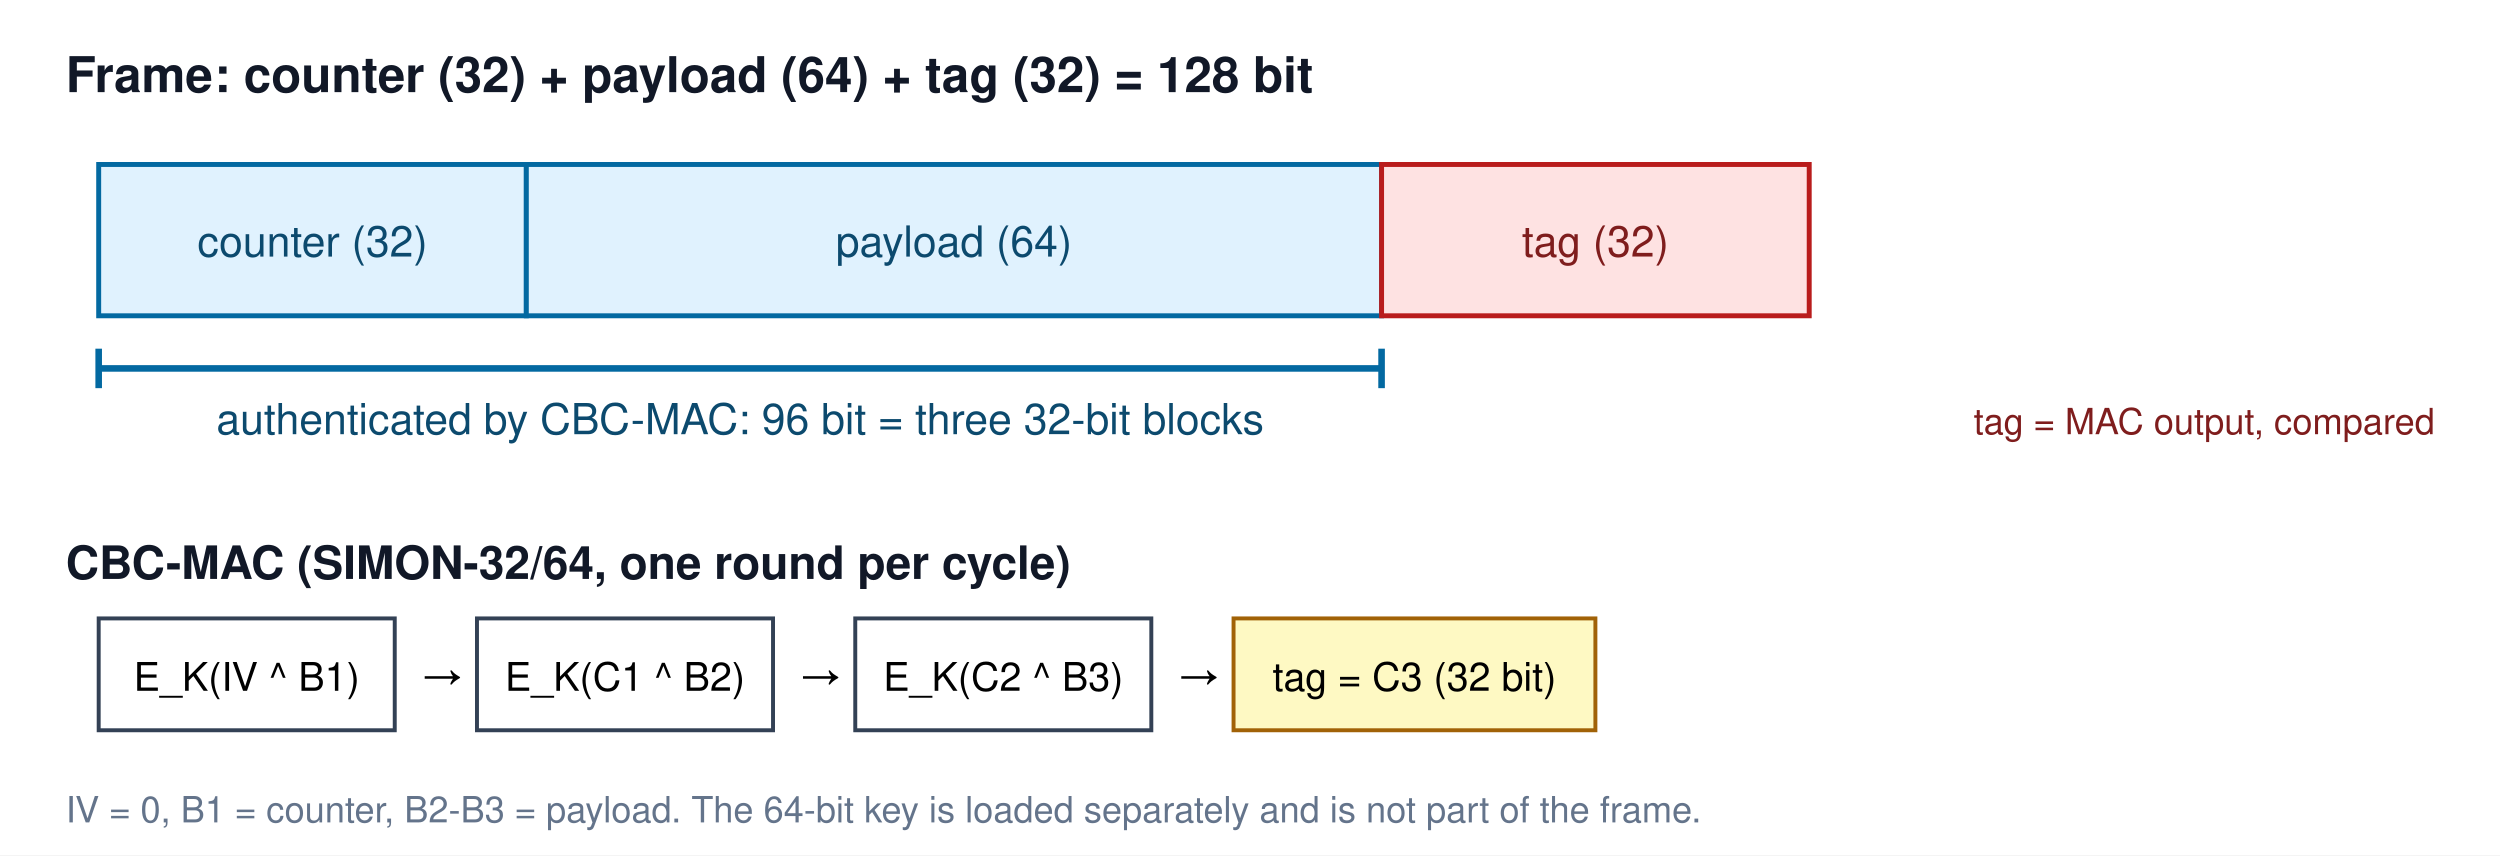
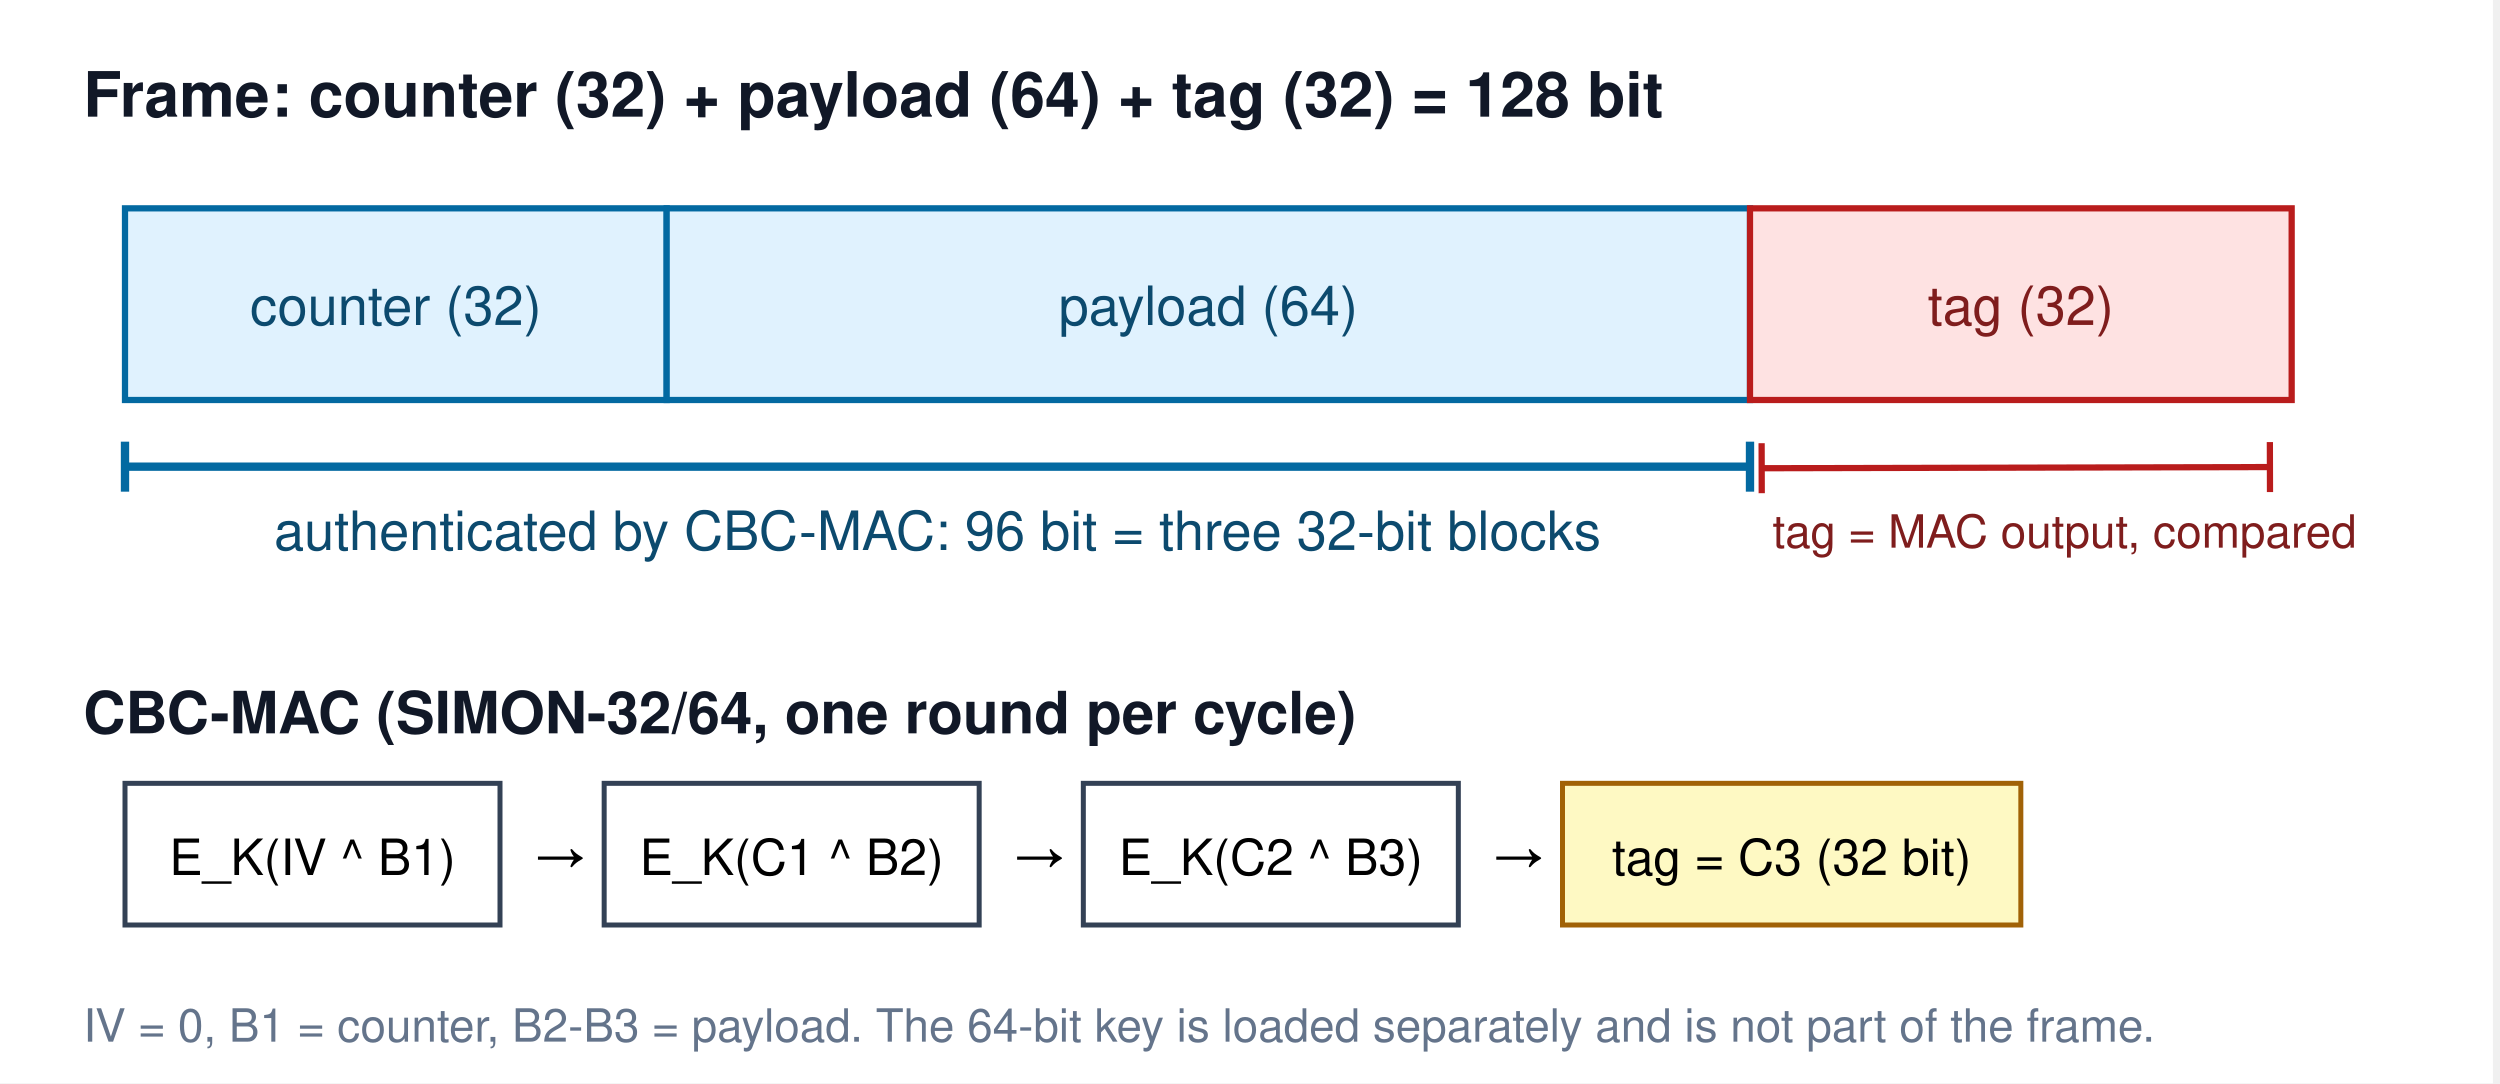
- <svg xmlns="http://www.w3.org/2000/svg" viewBox="0 0 760 260" font-family="Helvetica, Arial, sans-serif">
-   <rect x="0" y="0" width="760" height="260" fill="#ffffff" />
-   <text x="20" y="28" font-size="15" font-weight="700" fill="#111827">Frame: counter (32) + payload (64) + tag (32) = 128 bit</text>
-   <rect x="30" y="50" width="130" height="46" fill="#e0f2fe" stroke="#0369a1" stroke-width="1.5" />
-   <rect x="160" y="50" width="260" height="46" fill="#e0f2fe" stroke="#0369a1" stroke-width="1.5" />
-   <rect x="420" y="50" width="130" height="46" fill="#fee2e2" stroke="#b91c1c" stroke-width="1.5" />
-   <text x="95" y="78" font-size="13" text-anchor="middle" fill="#0c4a6e">counter (32)</text>
-   <text x="290" y="78" font-size="13" text-anchor="middle" fill="#0c4a6e">payload (64)</text>
-   <text x="485" y="78" font-size="13" text-anchor="middle" fill="#7f1d1d">tag (32)</text>
-   <line x1="30" y1="112" x2="420" y2="112" stroke="#0369a1" stroke-width="2" />
-   <line x1="30" y1="106" x2="30" y2="118" stroke="#0369a1" stroke-width="2" />
-   <line x1="420" y1="106" x2="420" y2="118" stroke="#0369a1" stroke-width="2" />
-   <text x="225" y="132" font-size="13" text-anchor="middle" fill="#0c4a6e">authenticated by CBC-MAC: 96 bit = three 32-bit blocks</text>
-   <text x="600" y="132" font-size="11" fill="#7f1d1d">tag = MAC output, compared</text>
-   <text x="20" y="176" font-size="14" font-weight="700" fill="#111827">CBC-MAC (SIMON-32/64, one round per cycle)</text>
-   <rect x="30" y="188" width="90" height="34" fill="#ffffff" stroke="#334155" stroke-width="1.2" />
-   <text x="75" y="210" font-size="12" text-anchor="middle">E_K(IV ^ B1)</text>
-   <text x="128" y="210" font-size="13">→</text>
-   <rect x="145" y="188" width="90" height="34" fill="#ffffff" stroke="#334155" stroke-width="1.2" />
-   <text x="190" y="210" font-size="12" text-anchor="middle">E_K(C1 ^ B2)</text>
-   <text x="243" y="210" font-size="13">→</text>
-   <rect x="260" y="188" width="90" height="34" fill="#ffffff" stroke="#334155" stroke-width="1.2" />
-   <text x="305" y="210" font-size="12" text-anchor="middle">E_K(C2 ^ B3)</text>
-   <text x="358" y="210" font-size="13">→</text>
-   <rect x="375" y="188" width="110" height="34" fill="#fef9c3" stroke="#a16207" stroke-width="1.2" />
-   <text x="430" y="210" font-size="12" text-anchor="middle">tag = C3 (32 bit)</text>
-   <text x="20" y="250" font-size="11" fill="#64748b">IV = 0, B1 = counter, B2-B3 = payload. The 64-bit key is loaded separately and is not part of the frame.</text>
+ <svg xmlns="http://www.w3.org/2000/svg" viewBox="0 0 600 260" font-family="Helvetica, Arial, sans-serif" version="1.1" id="svg18" width="600" height="260">
+   <defs id="defs18">
+     <marker style="overflow:visible" id="marker19" refX="0" refY="0" orient="auto" markerWidth="1" markerHeight="1" viewBox="0 0 1 1" preserveAspectRatio="xMidYMid">
+       <path style="fill:none;stroke:context-stroke;stroke-width:1" d="M 0,4 V -4" id="path19" />
+     </marker>
+     <marker style="overflow:visible" id="Stop" refX="0" refY="0" orient="auto" markerWidth="1" markerHeight="1" viewBox="0 0 1 1" preserveAspectRatio="xMidYMid">
+       <path style="fill:none;stroke:context-stroke;stroke-width:1" d="M 0,4 V -4" id="path23" />
+     </marker>
+   </defs>
+   <rect x="0" y="0" width="598.304" height="260" fill="#ffffff" id="rect1" style="stroke-width:0.887" />
+   <text x="20" y="28" font-size="15px" font-weight="700" fill="#111827" id="text1">Frame: counter (32) + payload (64) + tag (32) = 128 bit</text>
+   <rect x="30" y="50" width="130" height="46" fill="#e0f2fe" stroke="#0369a1" stroke-width="1.5" id="rect2" />
+   <rect x="160" y="50" width="260" height="46" fill="#e0f2fe" stroke="#0369a1" stroke-width="1.5" id="rect3" />
+   <rect x="420" y="50" width="130" height="46" fill="#fee2e2" stroke="#b91c1c" stroke-width="1.5" id="rect4" />
+   <text x="95" y="78" font-size="13px" text-anchor="middle" fill="#0c4a6e" id="text4">counter (32)</text>
+   <text x="290" y="78" font-size="13px" text-anchor="middle" fill="#0c4a6e" id="text5">payload (64)</text>
+   <text x="485" y="78" font-size="13px" text-anchor="middle" fill="#7f1d1d" id="text6">tag (32)</text>
+   <line x1="30" y1="112" x2="420" y2="112" stroke="#0369a1" stroke-width="2" id="line6" />
+   <line x1="30" y1="106" x2="30" y2="118" stroke="#0369a1" stroke-width="2" id="line7" />
+   <line x1="420" y1="106" x2="420" y2="118" stroke="#0369a1" stroke-width="2" id="line8" />
+   <text x="225" y="132" font-size="13px" text-anchor="middle" fill="#0c4a6e" id="text8">authenticated by CBC-MAC: 96 bit = three 32-bit blocks</text>
+   <text x="425.413" y="131.44" font-size="11px" fill="#7f1d1d" id="text9">tag = MAC output, compared</text>
+   <text x="20" y="176" font-size="14px" font-weight="700" fill="#111827" id="text10">CBC-MAC (SIMON-32/64, one round per cycle)</text>
+   <rect x="30" y="188" width="90" height="34" fill="#ffffff" stroke="#334155" stroke-width="1.2" id="rect10" />
+   <text x="75" y="210" font-size="12px" text-anchor="middle" id="text11">E_K(IV ^ B1)</text>
+   <text x="128" y="210" font-size="13px" id="text12">→</text>
+   <rect x="145" y="188" width="90" height="34" fill="#ffffff" stroke="#334155" stroke-width="1.2" id="rect12" />
+   <text x="190" y="210" font-size="12px" text-anchor="middle" id="text13">E_K(C1 ^ B2)</text>
+   <text x="243" y="210" font-size="13px" id="text14">→</text>
+   <rect x="260" y="188" width="90" height="34" fill="#ffffff" stroke="#334155" stroke-width="1.2" id="rect14" />
+   <text x="305" y="210" font-size="12px" text-anchor="middle" id="text15">E_K(C2 ^ B3)</text>
+   <text x="358" y="210" font-size="13px" id="text16">→</text>
+   <rect x="375" y="188" width="110" height="34" fill="#fef9c3" stroke="#a16207" stroke-width="1.2" id="rect16" />
+   <text x="430" y="210" font-size="12px" text-anchor="middle" id="text17">tag = C3 (32 bit)</text>
+   <text x="20" y="250" font-size="11px" fill="#64748b" id="text18">IV = 0, B1 = counter, B2-B3 = payload. The 64-bit key is loaded separately and is not part of the frame.</text>
+   <path style="fill:none;fill-rule:evenodd;stroke:#b91c1c;stroke-width:1.5;stroke-linecap:butt;stroke-linejoin:miter;stroke-dasharray:none;stroke-opacity:1;marker-start:url(#Stop);marker-end:url(#marker19)" d="m 422.803,112.374 121.98,-0.28" id="path18" />
</svg>
